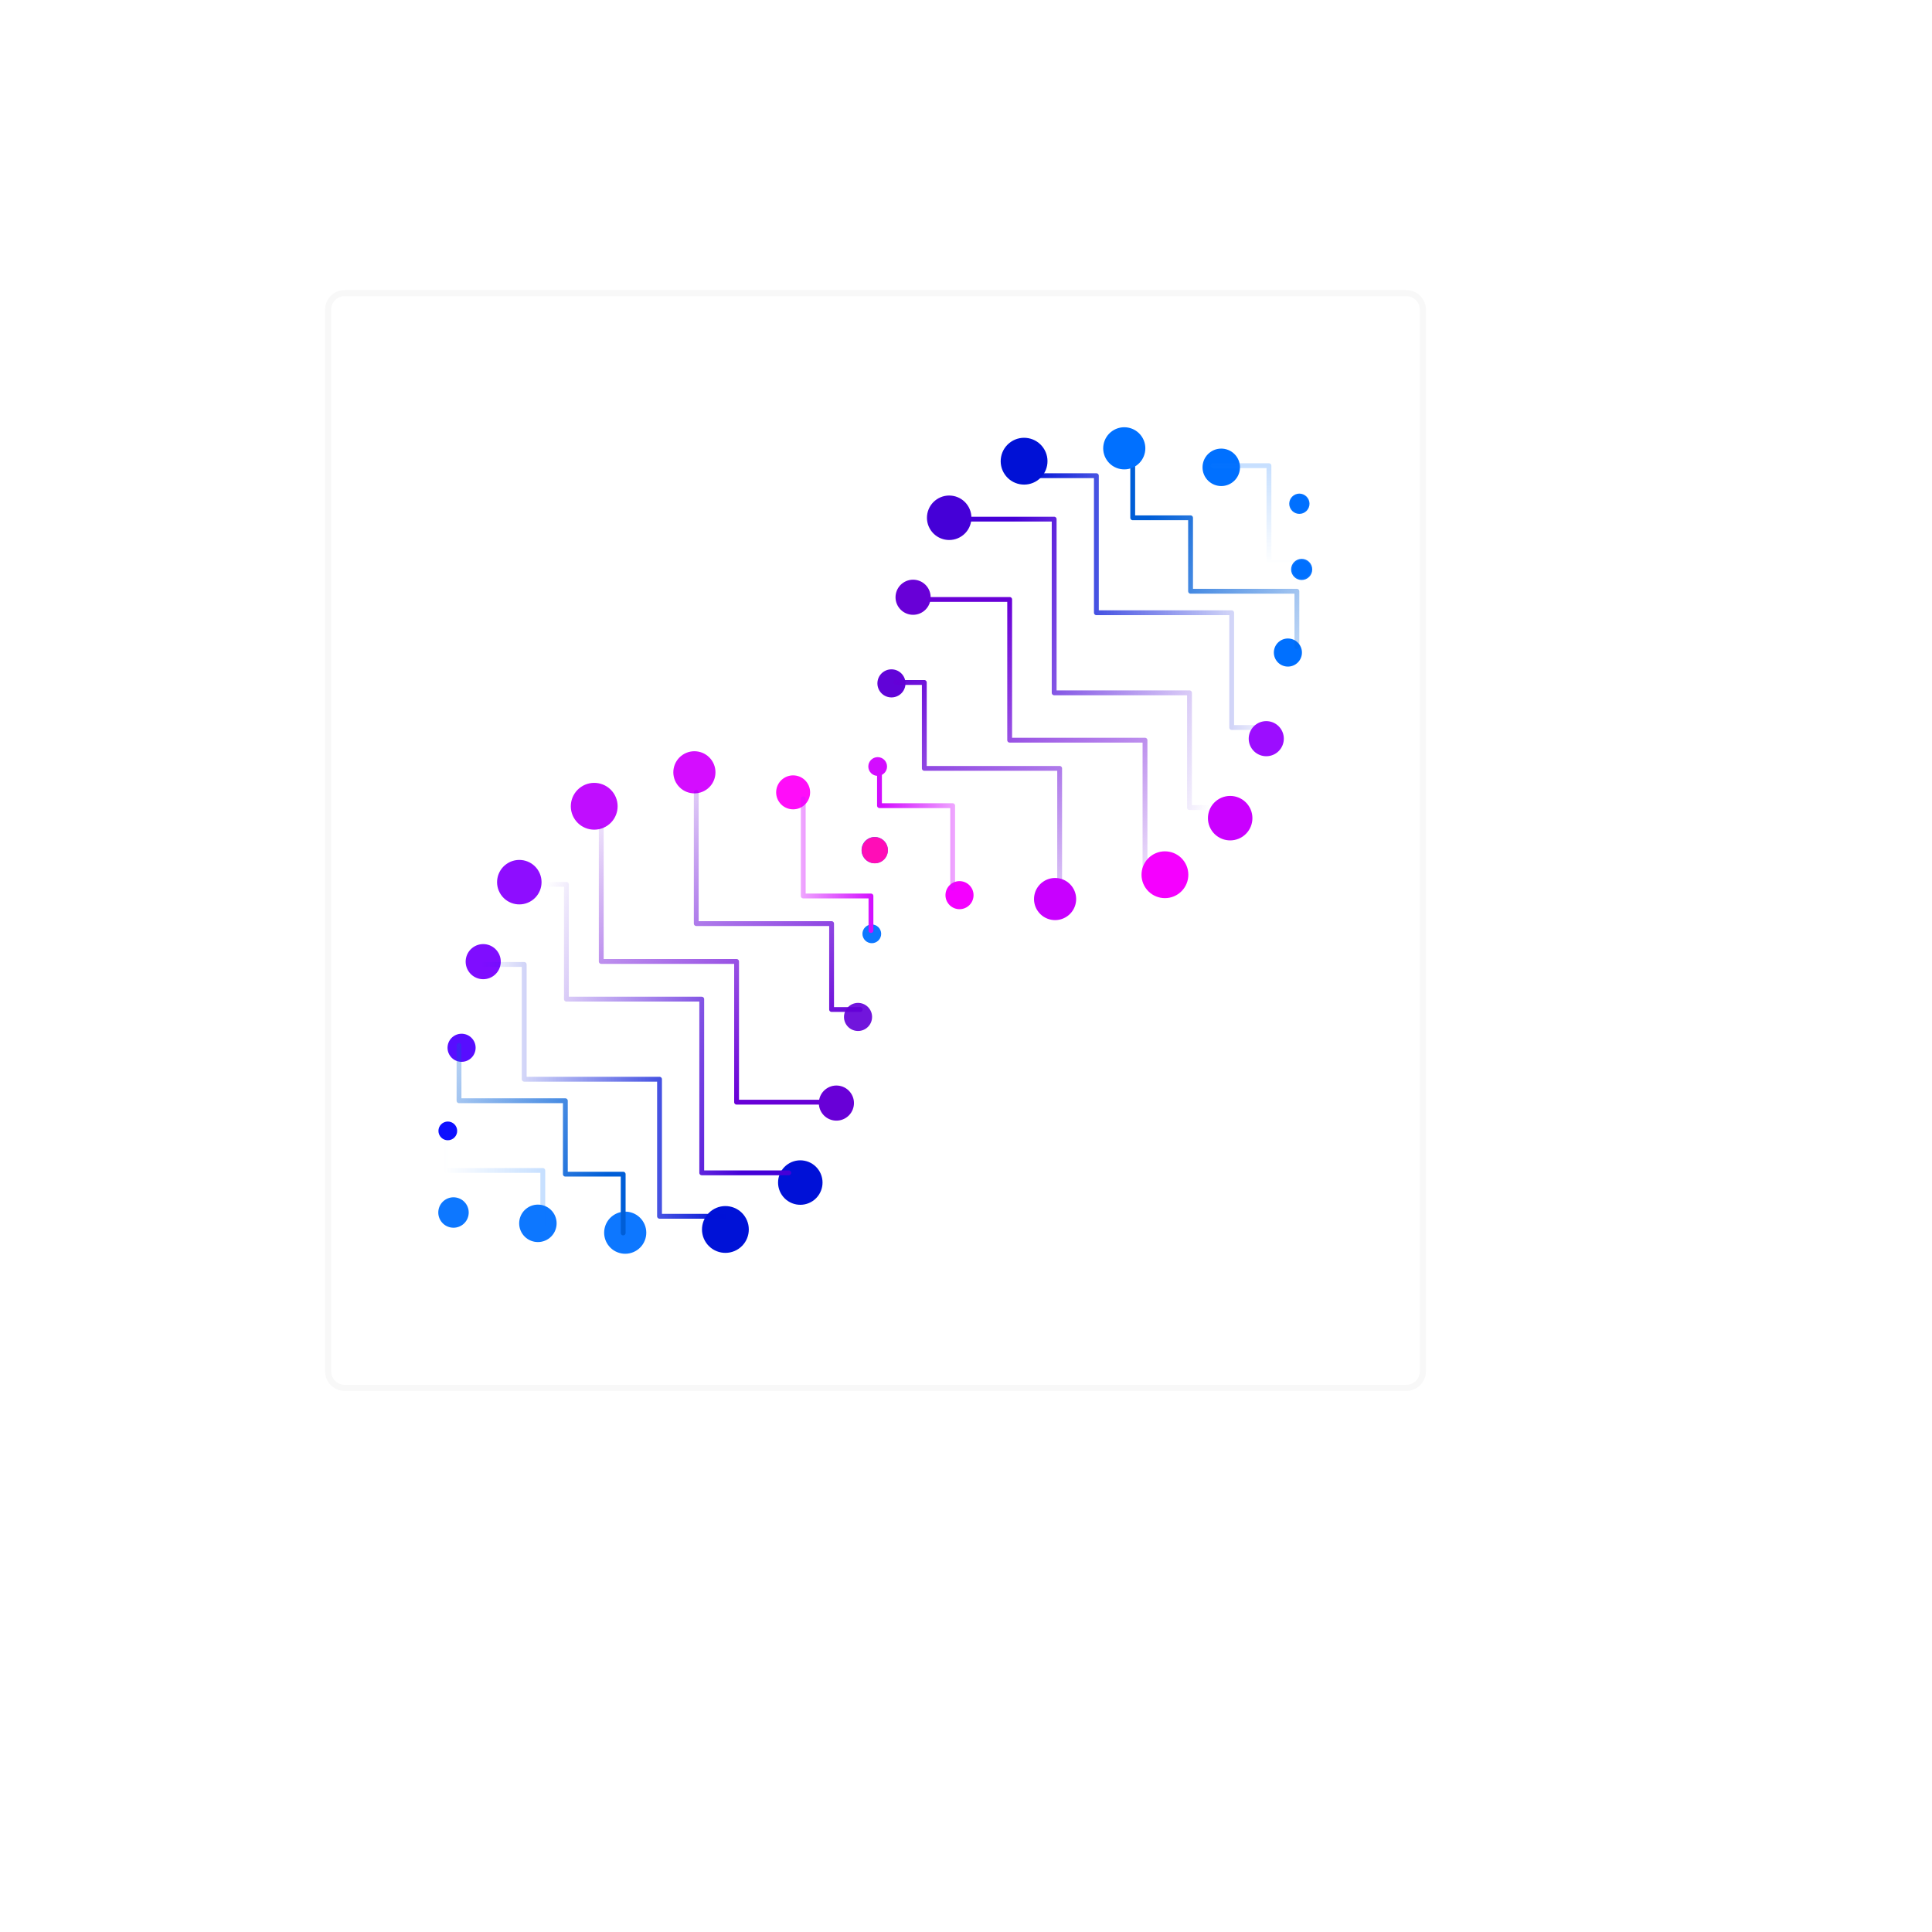
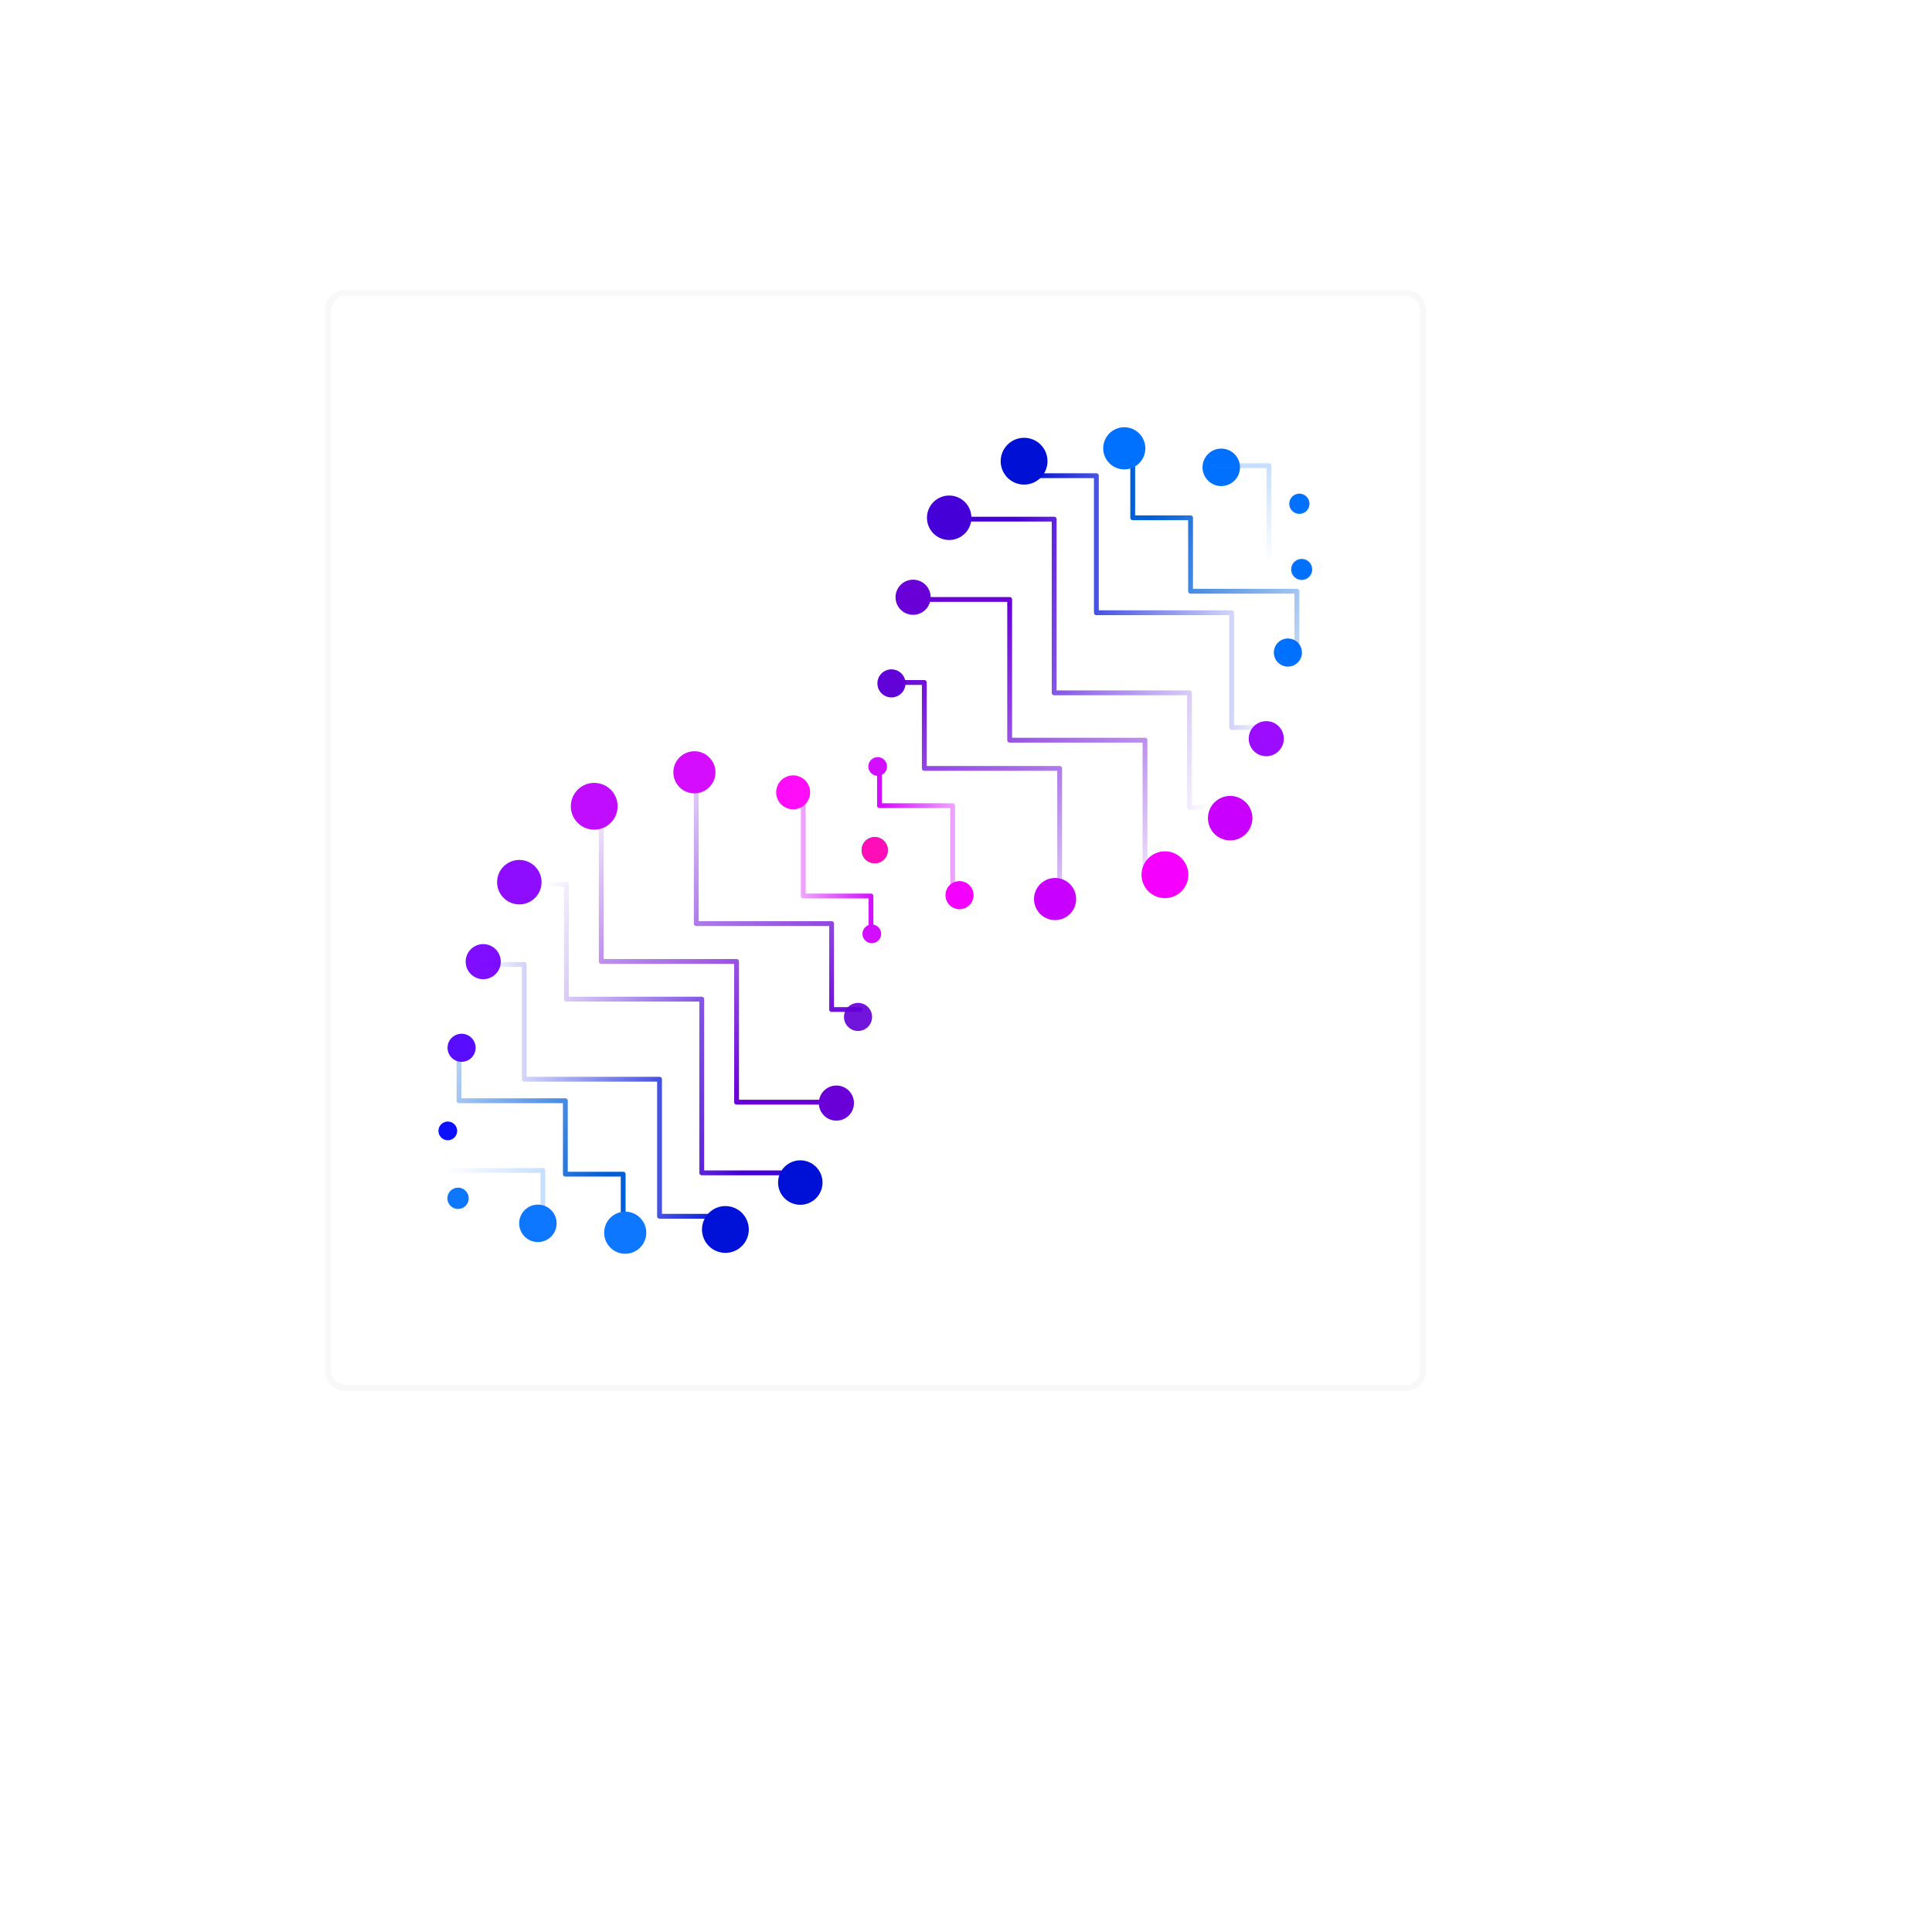
<svg xmlns="http://www.w3.org/2000/svg" xmlns:xlink="http://www.w3.org/1999/xlink" id="svg" version="1.1" width="400" height="400" viewBox="0, 0, 400,400">
  <defs id="defs1252">
    <linearGradient id="linearGradient2321">
      <stop style="stop-color:#d30dff;stop-opacity:0;" offset="0" id="stop2319" />
      <stop style="stop-color:#d30dff;stop-opacity:1;" offset="1" id="stop2317" />
    </linearGradient>
    <linearGradient id="linearGradient2290">
      <stop style="stop-color:#6400d7;stop-opacity:0;" offset="0" id="stop2288" />
      <stop style="stop-color:#6400d7;stop-opacity:1;" offset="1" id="stop2286" />
    </linearGradient>
    <linearGradient id="linearGradient2270">
      <stop style="stop-color:#6800d7;stop-opacity:0;" offset="0" id="stop2268" />
      <stop style="stop-color:#6800d7;stop-opacity:1;" offset="1" id="stop2266" />
    </linearGradient>
    <linearGradient id="linearGradient2260">
      <stop style="stop-color:#4500d7;stop-opacity:0;" offset="0" id="stop2258" />
      <stop style="stop-color:#4500d7;stop-opacity:1;" offset="1" id="stop2256" />
    </linearGradient>
    <linearGradient id="linearGradient2209">
      <stop style="stop-color:#0011d7;stop-opacity:0;" offset="0" id="stop2207" />
      <stop style="stop-color:#0011d7;stop-opacity:1;" offset="1" id="stop2205" />
    </linearGradient>
    <linearGradient id="linearGradient2059">
      <stop style="stop-color:#005ed7;stop-opacity:0;" offset="0" id="stop2057" />
      <stop style="stop-color:#005ed7;stop-opacity:1;" offset="1" id="stop2055" />
    </linearGradient>
    <linearGradient id="linearGradient1890">
      <stop style="stop-color:#0d77ff;stop-opacity:1;" offset="0" id="stop1886" />
      <stop style="stop-color:#0d77ff;stop-opacity:0;" offset="1" id="stop1888" />
    </linearGradient>
    <linearGradient id="linearGradient1805">
      <stop style="stop-color:#0d77ff;stop-opacity:1;" offset="0" id="stop1801" />
      <stop style="stop-color:#0d77ff;stop-opacity:0;" offset="1" id="stop1803" />
    </linearGradient>
    <linearGradient id="linearGradient1764">
      <stop style="stop-color:#0d77ff;stop-opacity:0;" offset="0" id="stop1762" />
      <stop style="stop-color:#0d77ff;stop-opacity:1;" offset="1" id="stop1760" />
    </linearGradient>
    <linearGradient xlink:href="#linearGradient1805" id="linearGradient1829" gradientUnits="userSpaceOnUse" x1="180.673" y1="139.478" x2="271.47" y2="139.478" gradientTransform="matrix(0.6178102,0,0,0.6178102,61.61947,92.83936)" />
    <linearGradient xlink:href="#linearGradient1764" id="linearGradient1831" gradientUnits="userSpaceOnUse" x1="91.905" y1="213.308" x2="180.744" y2="213.308" />
-     <linearGradient xlink:href="#linearGradient1890" id="linearGradient1896" gradientUnits="userSpaceOnUse" x1="75.432" y1="168.038" x2="79.755" y2="171.318" />
+     <linearGradient xlink:href="#linearGradient1890" id="linearGradient1896" gradientUnits="userSpaceOnUse" x1="75.432" y1="168.038" x2="79.755" y2="171.318" gradientTransform="matrix(0.7013374,0,0,0.7013374,16.70294,-75.8291)" />
    <linearGradient xlink:href="#linearGradient1805" id="linearGradient1947" gradientUnits="userSpaceOnUse" x1="180.673" y1="139.478" x2="271.47" y2="139.478" />
    <linearGradient xlink:href="#linearGradient2059" id="linearGradient2061" x1="81.443" y1="211.687" x2="129.4" y2="235.85" gradientUnits="userSpaceOnUse" />
    <linearGradient xlink:href="#linearGradient2209" id="linearGradient2211" x1="99.517" y1="225.748" x2="150.526" y2="225.748" gradientUnits="userSpaceOnUse" />
    <linearGradient xlink:href="#linearGradient2260" id="linearGradient2262" x1="109.244" y1="194.176" x2="163.802" y2="212.961" gradientUnits="userSpaceOnUse" />
    <linearGradient xlink:href="#linearGradient2270" id="linearGradient2272" x1="121.072" y1="162.856" x2="164.444" y2="218.328" gradientUnits="userSpaceOnUse" />
    <linearGradient xlink:href="#linearGradient2290" id="linearGradient2292" x1="143.079" y1="146.171" x2="183.182" y2="208.525" gradientUnits="userSpaceOnUse" />
    <linearGradient xlink:href="#linearGradient2321" id="linearGradient2323" x1="157.237" y1="179.023" x2="180.821" y2="179.023" gradientUnits="userSpaceOnUse" />
    <linearGradient xlink:href="#linearGradient2059" id="linearGradient2425" gradientUnits="userSpaceOnUse" x1="81.443" y1="211.687" x2="129.4" y2="235.85" />
    <linearGradient xlink:href="#linearGradient1764" id="linearGradient2427" gradientUnits="userSpaceOnUse" x1="91.905" y1="213.308" x2="180.744" y2="213.308" gradientTransform="matrix(0,1,1,0,-141.5101,141.5101)" />
    <linearGradient xlink:href="#linearGradient2209" id="linearGradient2429" gradientUnits="userSpaceOnUse" x1="99.517" y1="225.748" x2="150.526" y2="225.748" />
    <linearGradient xlink:href="#linearGradient2260" id="linearGradient2431" gradientUnits="userSpaceOnUse" x1="109.244" y1="194.176" x2="163.802" y2="212.961" />
    <linearGradient xlink:href="#linearGradient2270" id="linearGradient2433" gradientUnits="userSpaceOnUse" x1="121.072" y1="162.856" x2="164.444" y2="218.328" gradientTransform="translate(2,-2)" />
    <linearGradient xlink:href="#linearGradient2290" id="linearGradient2435" gradientUnits="userSpaceOnUse" x1="143.079" y1="146.171" x2="183.182" y2="208.525" />
    <linearGradient xlink:href="#linearGradient2321" id="linearGradient2437" gradientUnits="userSpaceOnUse" x1="157.237" y1="179.023" x2="180.821" y2="179.023" gradientTransform="translate(0,-2)" />
  </defs>
  <g id="svgg">
    <g id="g969">
      <circle style="fill:#0012d7;fill-opacity:1;fill-rule:evenodd;stroke:none;stroke-width:0.5;stroke-linecap:round;stroke-linejoin:round;stroke-miterlimit:4;stroke-dasharray:none;paint-order:stroke fill markers;stop-color:#000000" id="path841-6-9" cx="19.58" cy="-294.903" r="4.846" transform="rotate(145.6605)" />
-       <circle style="fill:#0011d7;fill-opacity:1;fill-rule:evenodd;stroke:none;stroke-width:0.5;stroke-linecap:round;stroke-linejoin:round;stroke-miterlimit:4;stroke-dasharray:none;paint-order:stroke fill markers;stop-color:#000000" id="path841-0" cx="1.296" cy="-295.631" r="4.604" transform="rotate(145.6605)" />
      <circle style="fill:#6800d7;fill-opacity:1;fill-rule:evenodd;stroke:none;stroke-width:0.5;stroke-linecap:round;stroke-linejoin:round;stroke-miterlimit:4;stroke-dasharray:none;paint-order:stroke fill markers;stop-color:#000000" id="path841-2-2" cx="-14.158" cy="-286.26" r="3.635" transform="rotate(145.6605)" />
      <circle style="fill:#6400d8;fill-opacity:0.937;fill-rule:evenodd;stroke:none;stroke-width:0.5;stroke-linecap:round;stroke-linejoin:round;stroke-miterlimit:4;stroke-dasharray:none;paint-order:stroke fill markers;stop-color:#000000;opacity:0.98" id="path841-9-9" cx="-27.916" cy="-274.061" r="2.908" transform="rotate(145.6605)" />
-       <circle style="fill:#0d77ff;fill-opacity:1;fill-rule:evenodd;stroke:none;stroke-width:0.5;stroke-linecap:round;stroke-linejoin:round;stroke-miterlimit:4;stroke-dasharray:none;paint-order:stroke fill markers;stop-color:#000000" id="path841-26-3" cx="-39.977" cy="-261.461" r="1.939" transform="rotate(145.6605)" />
-       <circle style="fill:#0d77ff;fill-opacity:1;fill-rule:evenodd;stroke:none;stroke-width:0.5;stroke-linecap:round;stroke-linejoin:round;stroke-miterlimit:4;stroke-dasharray:none;paint-order:stroke fill markers;stop-color:#000000" id="path841-95-1" cx="37.083" cy="-283.754" r="4.362" transform="rotate(145.6605)" />
      <circle style="fill:#0d77ff;fill-opacity:1;fill-rule:evenodd;stroke:none;stroke-width:0.5;stroke-linecap:round;stroke-linejoin:round;stroke-miterlimit:4;stroke-dasharray:none;paint-order:stroke fill markers;stop-color:#000000" id="path841-28-3" cx="50.918" cy="-271.956" r="3.877" transform="rotate(145.6605)" />
-       <circle style="fill:url(#linearGradient1896);fill-opacity:1;fill-rule:evenodd;stroke:none;stroke-width:0.5;stroke-linecap:round;stroke-linejoin:round;stroke-miterlimit:4;stroke-dasharray:none;paint-order:stroke fill markers;stop-color:#000000" id="path841-7-2" cx="64.081" cy="-260.249" r="3.15" transform="rotate(145.6605)" />
+       <circle style="fill:url(#linearGradient1896);fill-opacity:1;fill-rule:evenodd;stroke:none;stroke-width:0.351;stroke-linecap:round;stroke-linejoin:round;stroke-miterlimit:4;stroke-dasharray:none;paint-order:stroke fill markers;stop-color:#000000" id="path841-7-2" cx="61.646" cy="-258.351" transform="rotate(145.6605)" r="2.209" />
      <circle style="fill:#8e0dff;fill-opacity:1;fill-rule:evenodd;stroke:none;stroke-width:0.5;stroke-linecap:round;stroke-linejoin:round;stroke-miterlimit:4;stroke-dasharray:none;paint-order:stroke fill markers;stop-color:#000000" id="path841" cx="-14.249" cy="211.461" r="4.604" transform="rotate(-34.33952)" />
      <circle style="fill:#7f0dff;fill-opacity:1;fill-rule:evenodd;stroke:none;stroke-width:0.5;stroke-linecap:round;stroke-linejoin:round;stroke-miterlimit:4;stroke-dasharray:none;paint-order:stroke fill markers;stop-color:#000000" id="path841-2" cx="-29.703" cy="220.833" r="3.635" transform="rotate(-34.33952)" />
-       <circle style="fill:#580dff;fill-opacity:1;fill-rule:evenodd;stroke:none;stroke-width:0.5;stroke-linecap:round;stroke-linejoin:round;stroke-miterlimit:4;stroke-dasharray:none;paint-order:stroke fill markers;stop-color:#000000" id="path841-9" cx="-43.461" cy="233.031" r="2.908" transform="rotate(-34.33952)" />
      <circle style="fill:#0d0fff;fill-opacity:1;fill-rule:evenodd;stroke:none;stroke-width:0.5;stroke-linecap:round;stroke-linejoin:round;stroke-miterlimit:4;stroke-dasharray:none;paint-order:stroke fill markers;stop-color:#000000" id="path841-26" cx="-55.523" cy="245.632" r="1.939" transform="rotate(-34.33952)" />
-       <circle style="fill:#c00dff;fill-opacity:1;fill-rule:evenodd;stroke:none;stroke-width:0.5;stroke-linecap:round;stroke-linejoin:round;stroke-miterlimit:4;stroke-dasharray:none;paint-order:stroke fill markers;stop-color:#000000" id="path841-6" cx="7.42" cy="207.235" r="4.846" transform="rotate(-34.33952)" />
-       <circle style="fill:#d40dff;fill-opacity:1;fill-rule:evenodd;stroke:none;stroke-width:0.5;stroke-linecap:round;stroke-linejoin:round;stroke-miterlimit:4;stroke-dasharray:none;paint-order:stroke fill markers;stop-color:#000000" id="path841-95" cx="28.513" cy="213.128" r="4.362" transform="rotate(-34.33952)" />
-       <circle style="fill:#ff0df9;fill-opacity:1;fill-rule:evenodd;stroke:none;stroke-width:0.5;stroke-linecap:round;stroke-linejoin:round;stroke-miterlimit:4;stroke-dasharray:none;paint-order:stroke fill markers;stop-color:#000000" id="path841-28" cx="43.05" cy="228.086" r="3.516" transform="rotate(-34.33952)" />
      <circle style="fill:#0d77ff;fill-opacity:1;fill-rule:evenodd;stroke:none;stroke-width:0.5;stroke-linecap:round;stroke-linejoin:round;stroke-miterlimit:4;stroke-dasharray:none;paint-order:stroke fill markers;stop-color:#000000" id="path841-7" cx="50.246" cy="247.486" r="2.717" transform="rotate(-34.33952)" />
      <circle style="fill:#d30dff;fill-opacity:1;fill-rule:evenodd;stroke:none;stroke-width:0.5;stroke-linecap:round;stroke-linejoin:round;stroke-miterlimit:4;stroke-dasharray:none;paint-order:stroke fill markers;stop-color:#000000" id="path841-26-3-6" cx="60.524" cy="233.541" r="1.939" transform="rotate(-34.33952)" />
      <circle style="fill:#ff0db7;fill-opacity:1;fill-rule:evenodd;stroke:none;stroke-width:0.5;stroke-linecap:round;stroke-linejoin:round;stroke-miterlimit:4;stroke-dasharray:none;paint-order:stroke fill markers;stop-color:#000000" id="path841-7-28" cx="-50.255" cy="-247.515" r="2.717" transform="rotate(145.6605)" />
      <circle style="fill:#6800d7;fill-opacity:1;fill-rule:evenodd;stroke:none;stroke-width:0.5;stroke-linecap:round;stroke-linejoin:round;stroke-miterlimit:4;stroke-dasharray:none;paint-order:stroke fill markers;stop-color:#000000" id="path841-2-2-2" cx="86.343" cy="208.742" r="3.635" transform="rotate(-34.33952)" />
      <circle style="fill:#6103d8;fill-opacity:1;fill-rule:evenodd;stroke:none;stroke-width:0.5;stroke-linecap:round;stroke-linejoin:round;stroke-miterlimit:4;stroke-dasharray:none;paint-order:stroke fill markers;stop-color:#000000" id="path841-9-9-0" cx="72.585" cy="220.94" r="2.908" transform="rotate(-34.33952)" />
      <circle style="fill:#0070ff;fill-opacity:1;fill-rule:evenodd;stroke:none;stroke-width:0.5;stroke-linecap:round;stroke-linejoin:round;stroke-miterlimit:4;stroke-dasharray:none;paint-order:stroke fill markers;stop-color:#000000" id="path841-28-3-4" cx="154.199" cy="222.522" r="3.877" transform="rotate(-34.33952)" />
      <circle style="fill:#0070ff;fill-opacity:1;fill-rule:evenodd;stroke:url(#linearGradient1829);stroke-width:0.309;stroke-linecap:round;stroke-linejoin:round;stroke-miterlimit:4;stroke-dasharray:none;paint-order:stroke fill markers;stop-color:#000000" id="path841-7-2-0" cx="163.3" cy="237.872" r="1.946" transform="rotate(-34.33952)" />
      <circle style="fill:#0070ff;fill-opacity:1;fill-rule:evenodd;stroke:none;stroke-width:0.5;stroke-linecap:round;stroke-linejoin:round;stroke-miterlimit:4;stroke-dasharray:none;paint-order:stroke fill markers;stop-color:#000000;stroke-opacity:1" id="path841-9-6" cx="-143.962" cy="-261.97" r="2.908" transform="rotate(145.6605)" />
      <circle style="fill:#0070ff;fill-opacity:1;fill-rule:evenodd;stroke:url(#linearGradient1947);stroke-width:0.5;stroke-linecap:round;stroke-linejoin:round;stroke-miterlimit:4;stroke-dasharray:none;paint-order:stroke fill markers;stop-color:#000000" id="path841-26-6" cx="-156.024" cy="-249.369" r="1.939" transform="rotate(145.6605)" />
-       <circle style="fill:#f400ff;fill-opacity:1;fill-rule:evenodd;stroke:none;stroke-width:0.413;stroke-linecap:round;stroke-linejoin:round;stroke-miterlimit:4;stroke-dasharray:none;stroke-opacity:1;paint-order:stroke fill markers;stop-color:#000000" id="path841-28-8" cx="-59.487" cy="-265.093" r="2.906" transform="rotate(145.6605)" />
      <g id="g2334">
        <path style="fill:none;stroke:url(#linearGradient2061);stroke-width:1px;stroke-linecap:round;stroke-linejoin:round;stroke-opacity:1" d="m 95.034,216.427 v 11.468 h 22.015 v 15.204 h 11.975 v 12.174" id="path1716" />
        <path style="fill:none;stroke:url(#linearGradient1831);stroke-width:1px;stroke-linecap:round;stroke-linejoin:round;stroke-opacity:1" d="m 92.259,233.769 v 8.562 h 20.117 v 11.554" id="path1707" />
        <path style="fill:none;stroke:url(#linearGradient2211);stroke-width:1px;stroke-linecap:round;stroke-linejoin:round;stroke-opacity:1;fill-opacity:1" d="m 150.026,251.817 h -13.478 v -28.374 h -28.019 v -23.763 h -8.512" id="path2187" />
        <path style="fill:none;fill-opacity:1;stroke:url(#linearGradient2262);stroke-width:1px;stroke-linecap:round;stroke-linejoin:round;stroke-opacity:1" d="M 163.302,242.823 H 145.288 V 206.861 H 117.269 V 183.098 h -5.49" id="path2187-6" />
        <path style="fill:none;fill-opacity:1;stroke:url(#linearGradient2272);stroke-width:1px;stroke-linecap:round;stroke-linejoin:round;stroke-opacity:1" d="m 169.757,228.193 h -17.256 v -29.133 h -28.019 v -27.541" id="path2187-1" />
        <path style="fill:none;fill-opacity:1;stroke:url(#linearGradient2292);stroke-width:1px;stroke-linecap:round;stroke-linejoin:round;stroke-opacity:1" d="m 178.091,209.007 h -5.919 v -17.789 h -28.019 v -27.167" id="path2187-2" />
        <path style="fill:none;stroke:url(#linearGradient2323);stroke-width:1px;stroke-linecap:round;stroke-linejoin:round;stroke-opacity:1" d="m 166.299,165.387 v 20.117 h 14.022 v 7.156" id="path1707-0" />
      </g>
      <g id="g2334-8" transform="rotate(180,181.7711,175.1525)">
        <path style="fill:none;stroke:url(#linearGradient2425);stroke-width:1px;stroke-linecap:round;stroke-linejoin:round;stroke-opacity:1" d="m 95.034,216.427 v 11.468 h 22.015 v 15.204 h 11.975 v 12.174" id="path1716-6" />
        <path style="fill:none;stroke:url(#linearGradient2427);stroke-width:1px;stroke-linecap:round;stroke-linejoin:round;stroke-opacity:1" d="m 92.259,233.769 h 8.562 v 20.117 h 11.554" id="path1707-6" />
        <path style="fill:none;fill-opacity:1;stroke:url(#linearGradient2429);stroke-width:1px;stroke-linecap:round;stroke-linejoin:round;stroke-opacity:1" d="m 150.026,251.817 h -13.478 v -28.374 h -28.019 v -23.763 h -8.512" id="path2187-8" />
        <path style="fill:none;fill-opacity:1;stroke:url(#linearGradient2431);stroke-width:1px;stroke-linecap:round;stroke-linejoin:round;stroke-opacity:1" d="M 163.302,242.823 H 145.288 V 206.861 H 117.269 V 183.098 h -5.49" id="path2187-6-0" />
        <path style="fill:none;fill-opacity:1;stroke:url(#linearGradient2433);stroke-width:1px;stroke-linecap:round;stroke-linejoin:round;stroke-opacity:1" d="m 171.757,226.193 h -17.256 v -29.133 h -28.019 v -27.541" id="path2187-1-2" />
        <path style="fill:none;fill-opacity:1;stroke:url(#linearGradient2435);stroke-width:1px;stroke-linecap:round;stroke-linejoin:round;stroke-opacity:1" d="m 178.091,209.007 h -5.919 v -17.789 h -28.019 v -23.388" id="path2187-2-5" />
        <path style="fill:none;stroke:url(#linearGradient2437);stroke-width:1px;stroke-linecap:round;stroke-linejoin:round;stroke-opacity:1" d="m 166.299,166.412 v 17.091 h 15.156 v 7.156" id="path1707-0-0" />
      </g>
      <circle style="fill:#9c0dff;fill-opacity:1;fill-rule:evenodd;stroke:none;stroke-width:0.5;stroke-linecap:round;stroke-linejoin:round;stroke-miterlimit:4;stroke-dasharray:none;paint-order:stroke fill markers;stop-color:#000000" id="path841-2-9" cx="-130.204" cy="-274.168" r="3.635" transform="rotate(145.6605)" />
      <circle style="fill:#ca00ff;fill-opacity:1;fill-rule:evenodd;stroke:none;stroke-width:0.5;stroke-linecap:round;stroke-linejoin:round;stroke-miterlimit:4;stroke-dasharray:none;paint-order:stroke fill markers;stop-color:#000000" id="path841-8" cx="-114.75" cy="-283.54" r="4.604" transform="rotate(145.6605)" />
      <circle style="fill:#f500ff;fill-opacity:1;fill-rule:evenodd;stroke:none;stroke-width:0.5;stroke-linecap:round;stroke-linejoin:round;stroke-miterlimit:4;stroke-dasharray:none;paint-order:stroke fill markers;stop-color:#000000" id="path841-6-5" cx="-96.989" cy="-285.591" r="4.846" transform="rotate(145.6605)" />
      <circle style="fill:#c800ff;fill-opacity:1;fill-rule:evenodd;stroke:none;stroke-width:0.5;stroke-linecap:round;stroke-linejoin:round;stroke-miterlimit:4;stroke-dasharray:none;paint-order:stroke fill markers;stop-color:#000000" id="path841-95-5" cx="-75.373" cy="-276.919" r="4.362" transform="rotate(145.6605)" />
      <circle style="fill:#4500d7;fill-opacity:1;fill-rule:evenodd;stroke:none;stroke-width:0.5;stroke-linecap:round;stroke-linejoin:round;stroke-miterlimit:4;stroke-dasharray:none;paint-order:stroke fill markers;stop-color:#000000;stroke-opacity:1" id="path841-0-7" cx="101.797" cy="199.37" r="4.604" transform="rotate(-34.33952)" />
      <circle style="fill:#0011d6;fill-opacity:1;fill-rule:evenodd;stroke:none;stroke-width:0.5;stroke-linecap:round;stroke-linejoin:round;stroke-miterlimit:4;stroke-dasharray:none;paint-order:stroke fill markers;stop-color:#000000" id="path841-6-9-5" cx="121.21" cy="198.447" r="4.846" transform="rotate(-34.33952)" />
      <circle style="fill:#0070ff;fill-opacity:1;fill-rule:evenodd;stroke:none;stroke-width:0.5;stroke-linecap:round;stroke-linejoin:round;stroke-miterlimit:4;stroke-dasharray:none;paint-order:stroke fill markers;stop-color:#000000" id="path841-95-1-1" cx="139.84" cy="207.945" r="4.362" transform="rotate(-34.33952)" />
+       <circle style="fill:#0d77ff;fill-opacity:1;fill-rule:evenodd;stroke:none;stroke-width:0.5;stroke-linecap:round;stroke-linejoin:round;stroke-miterlimit:4;stroke-dasharray:none;paint-order:stroke fill markers;stop-color:#000000" id="path841-95-1" cx="37.083" cy="-283.754" r="4.362" transform="rotate(145.6605)" />
+       <circle style="fill:#580dff;fill-opacity:1;fill-rule:evenodd;stroke:none;stroke-width:0.5;stroke-linecap:round;stroke-linejoin:round;stroke-miterlimit:4;stroke-dasharray:none;paint-order:stroke fill markers;stop-color:#000000" id="path841-9" cx="-43.461" cy="233.031" r="2.908" transform="rotate(-34.33952)" />
+       <circle style="fill:#ff0df9;fill-opacity:1;fill-rule:evenodd;stroke:none;stroke-width:0.5;stroke-linecap:round;stroke-linejoin:round;stroke-miterlimit:4;stroke-dasharray:none;paint-order:stroke fill markers;stop-color:#000000" id="path841-28" cx="43.05" cy="228.086" r="3.516" transform="rotate(-34.33952)" />
+       <circle style="fill:#d40dff;fill-opacity:1;fill-rule:evenodd;stroke:none;stroke-width:0.5;stroke-linecap:round;stroke-linejoin:round;stroke-miterlimit:4;stroke-dasharray:none;paint-order:stroke fill markers;stop-color:#000000" id="path841-95" cx="28.513" cy="213.128" r="4.362" transform="rotate(-34.33952)" />
+       <circle style="fill:#c00dff;fill-opacity:1;fill-rule:evenodd;stroke:none;stroke-width:0.5;stroke-linecap:round;stroke-linejoin:round;stroke-miterlimit:4;stroke-dasharray:none;paint-order:stroke fill markers;stop-color:#000000" id="path841-6" cx="7.42" cy="207.235" r="4.846" transform="rotate(-34.33952)" />
+       <circle style="fill:#f400ff;fill-opacity:1;fill-rule:evenodd;stroke:none;stroke-width:0.413;stroke-linecap:round;stroke-linejoin:round;stroke-miterlimit:4;stroke-dasharray:none;stroke-opacity:1;paint-order:stroke fill markers;stop-color:#000000" id="path841-28-8" cx="-59.487" cy="-265.093" r="2.906" transform="rotate(145.6605)" />
+       <circle style="fill:#d30dff;fill-opacity:1;fill-rule:evenodd;stroke:none;stroke-width:0.5;stroke-linecap:round;stroke-linejoin:round;stroke-miterlimit:4;stroke-dasharray:none;paint-order:stroke fill markers;stop-color:#000000" id="path841-26-3" cx="-39.977" cy="-261.461" r="1.939" transform="rotate(145.6605)" />
+       <circle style="fill:#0011d7;fill-opacity:1;fill-rule:evenodd;stroke:none;stroke-width:0.5;stroke-linecap:round;stroke-linejoin:round;stroke-miterlimit:4;stroke-dasharray:none;paint-order:stroke fill markers;stop-color:#000000" id="path841-0" cx="1.296" cy="-295.631" r="4.604" transform="rotate(145.6605)" />
    </g>
    <rect style="opacity:0.98;fill:none;fill-rule:evenodd;stroke:#000000;stroke-width:1.269;stroke-linecap:round;stroke-linejoin:round;stroke-opacity:0.028;paint-order:stroke fill markers;stop-color:#000000" id="rect919" width="226.656" height="226.656" x="67.935" y="60.69" rx="3.422" />
  </g>
</svg>
